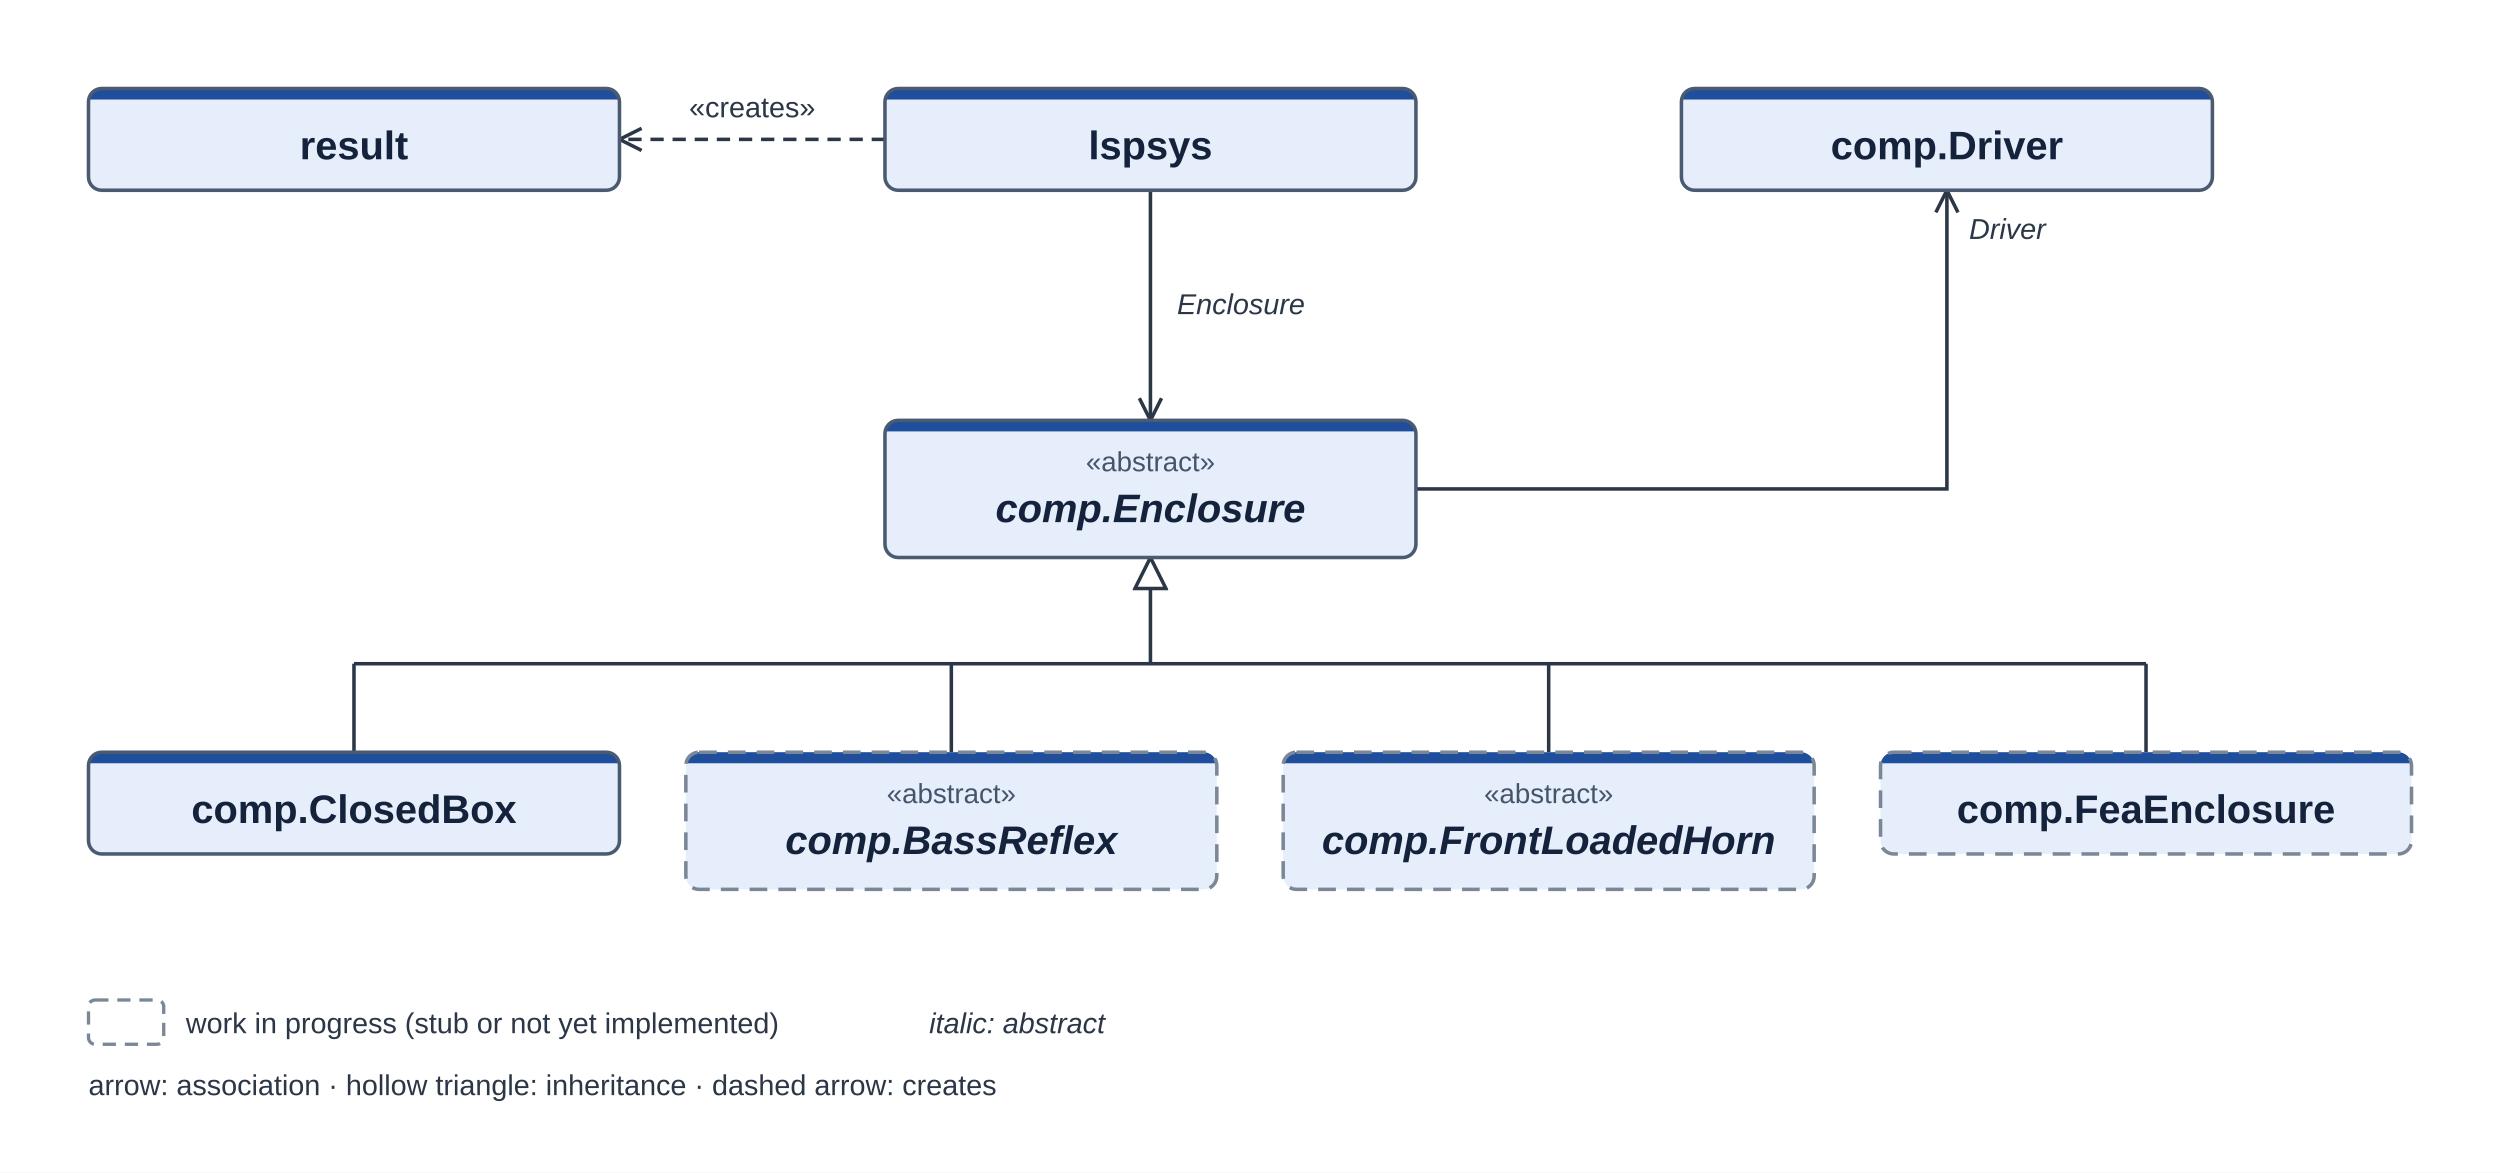
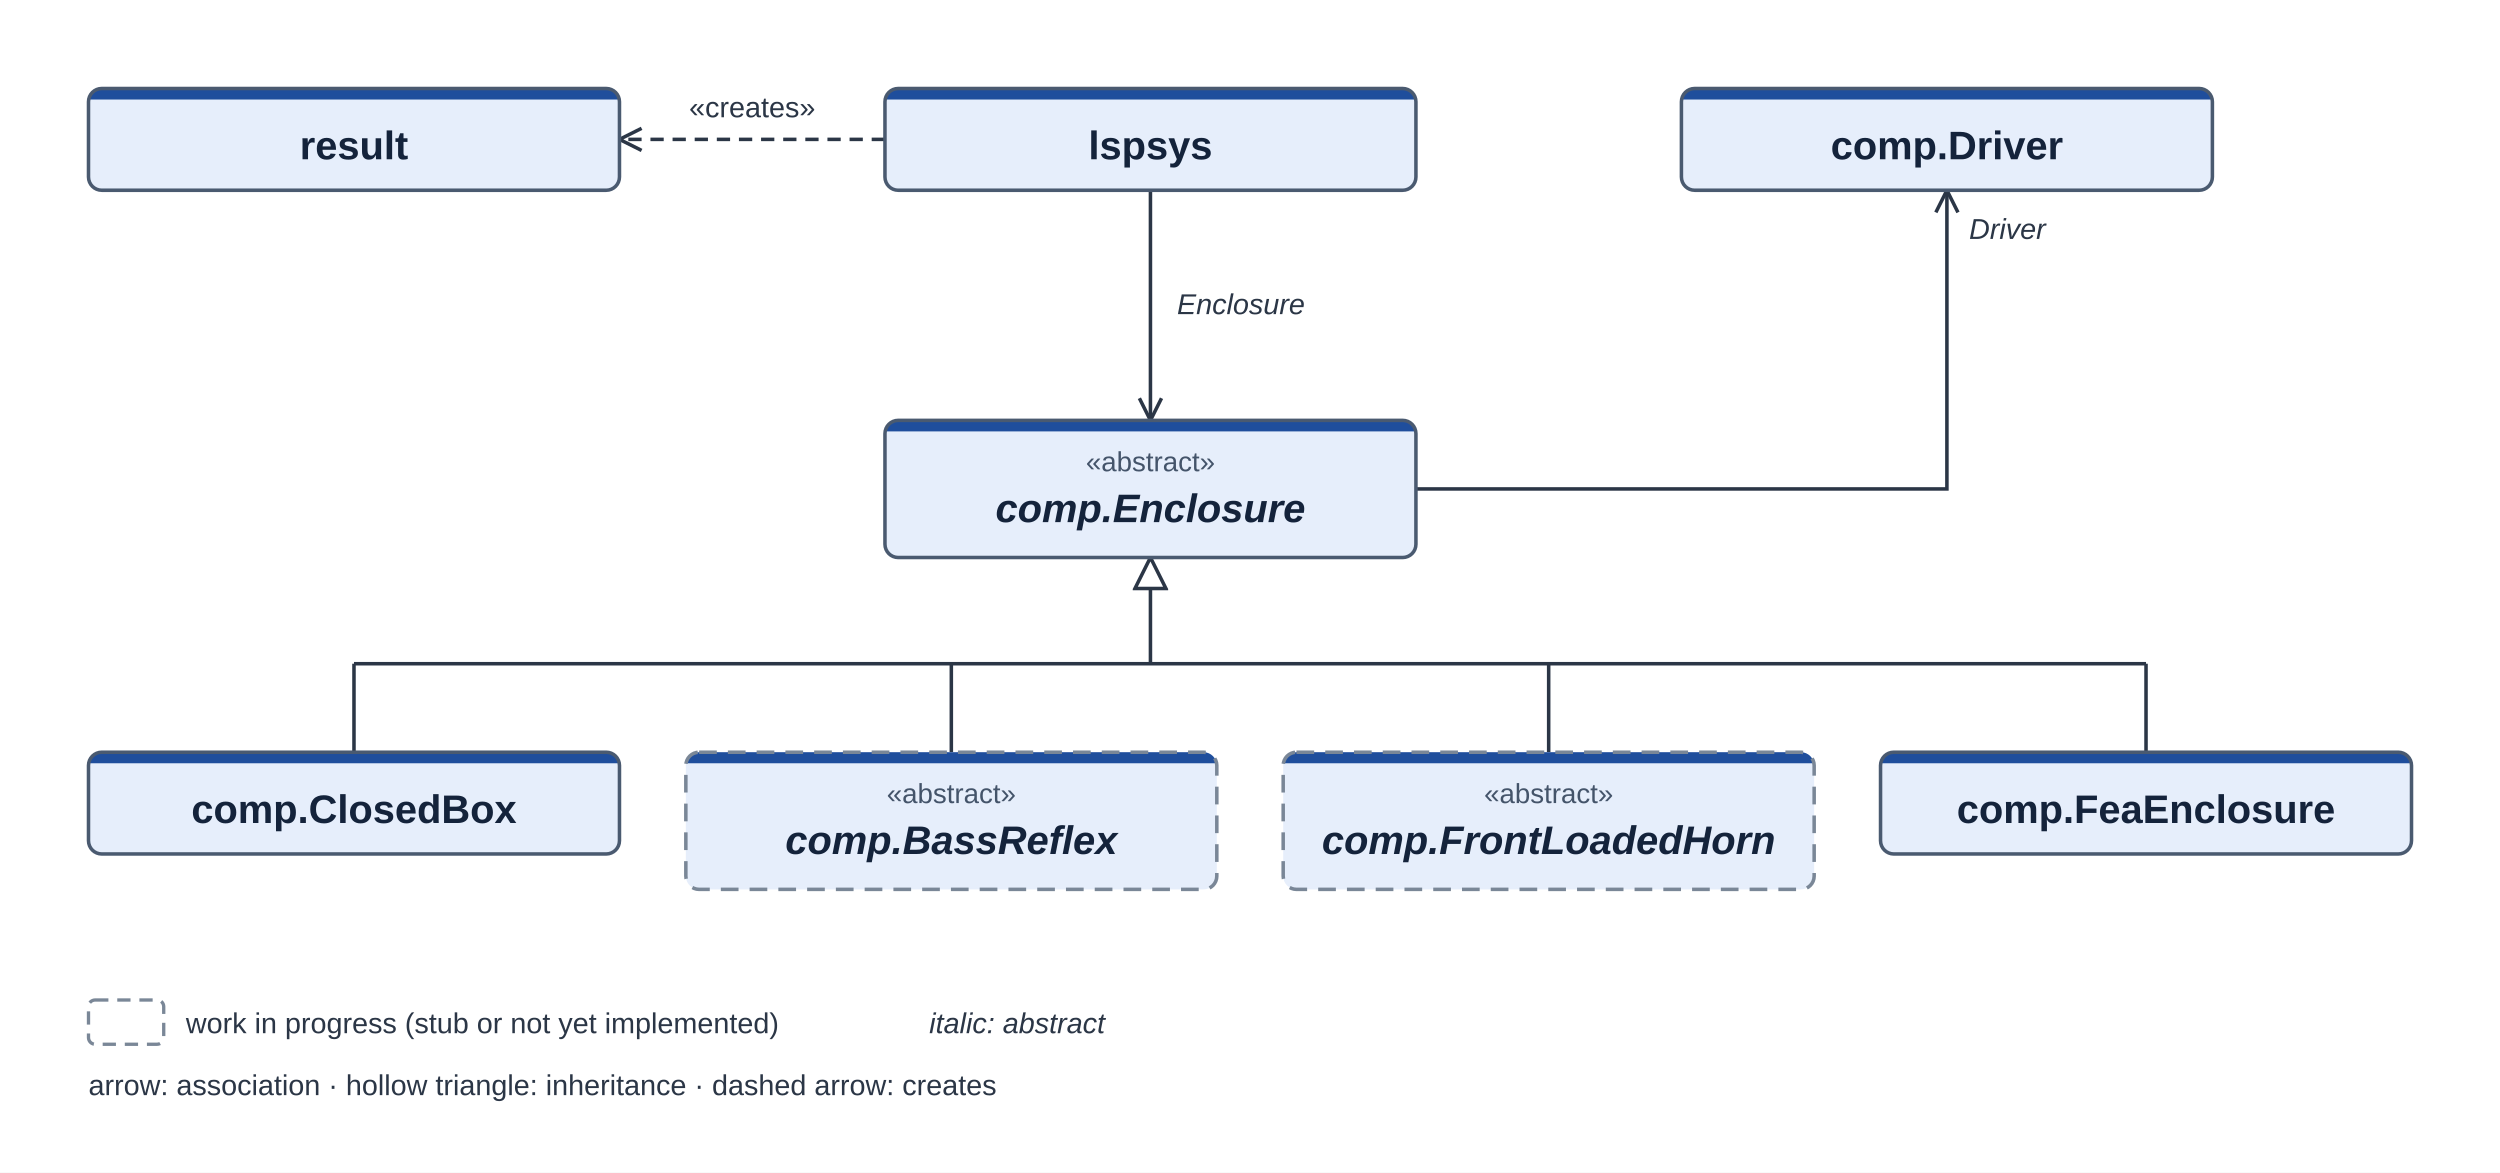
<svg xmlns="http://www.w3.org/2000/svg" width="1130" height="530" viewBox="0 0 1130 530" role="img">
  <defs>
    <marker id="assoc" viewBox="0 0 12 12" refX="11" refY="6" markerWidth="12" markerHeight="12" orient="auto" markerUnits="userSpaceOnUse">
      <path d="M1,1 L11,6 L1,11" fill="none" stroke="#2b3646" stroke-width="1.6" />
    </marker>
    <marker id="inherit" viewBox="0 0 16 16" refX="15" refY="8" markerWidth="16" markerHeight="16" orient="auto" markerUnits="userSpaceOnUse">
      <path d="M1,1 L15,8 L1,15 z" fill="#ffffff" stroke="#2b3646" stroke-width="1.6" />
    </marker>
  </defs>
  <rect width="100%" height="100%" fill="#ffffff" />
  <path d="M520,86 L520,190" fill="none" stroke="#2b3646" stroke-width="1.6" marker-end="url(#assoc)" />
  <text x="532" y="142" font-family="'Segoe UI', Arial, Helvetica, sans-serif" font-size="13" font-style="italic" fill="#2b3646">Enclosure</text>
  <path d="M640,221 L880,221 L880,86" fill="none" stroke="#2b3646" stroke-width="1.6" marker-end="url(#assoc)" />
  <text x="890" y="108" font-family="'Segoe UI', Arial, Helvetica, sans-serif" font-size="13" font-style="italic" fill="#2b3646">Driver</text>
  <path d="M400,63 L280,63" fill="none" stroke="#2b3646" stroke-width="1.6" stroke-dasharray="6 4" marker-end="url(#assoc)" />
  <text x="340" y="53" text-anchor="middle" font-family="'Segoe UI', Arial, Helvetica, sans-serif" font-size="13" fill="#2b3646">«creates»</text>
  <path d="M520,300 L520,252" fill="none" stroke="#2b3646" stroke-width="1.6" marker-end="url(#inherit)" />
  <path d="M160,300 L970,300" fill="none" stroke="#2b3646" stroke-width="1.6" />
  <path d="M160,300 L160,340" fill="none" stroke="#2b3646" stroke-width="1.6" />
  <path d="M430,300 L430,340" fill="none" stroke="#2b3646" stroke-width="1.6" />
  <path d="M700,300 L700,340" fill="none" stroke="#2b3646" stroke-width="1.6" />
  <path d="M970,300 L970,340" fill="none" stroke="#2b3646" stroke-width="1.6" />
  <clipPath id="clip1">
    <rect x="400" y="40" width="240" height="46" rx="6" />
  </clipPath>
  <rect x="400" y="40" width="240" height="46" rx="6" fill="#ffffff" />
  <g clip-path="url(#clip1)">
    <rect x="400" y="40" width="240" height="46" fill="#e6eefb" />
    <rect x="400" y="40" width="240" height="5" fill="#1f4e9c" />
  </g>
  <text x="520" y="72" text-anchor="middle" font-family="'Segoe UI', Arial, Helvetica, sans-serif" font-size="18" font-weight="bold" fill="#14233b">lspsys</text>
  <rect x="400" y="40" width="240" height="46" rx="6" fill="none" stroke="#4a5a70" stroke-width="1.6" />
  <clipPath id="clip2">
    <rect x="40" y="40" width="240" height="46" rx="6" />
  </clipPath>
  <rect x="40" y="40" width="240" height="46" rx="6" fill="#ffffff" />
  <g clip-path="url(#clip2)">
    <rect x="40" y="40" width="240" height="46" fill="#e6eefb" />
    <rect x="40" y="40" width="240" height="5" fill="#1f4e9c" />
  </g>
  <text x="160" y="72" text-anchor="middle" font-family="'Segoe UI', Arial, Helvetica, sans-serif" font-size="18" font-weight="bold" fill="#14233b">result</text>
  <rect x="40" y="40" width="240" height="46" rx="6" fill="none" stroke="#4a5a70" stroke-width="1.6" />
  <clipPath id="clip3">
    <rect x="760" y="40" width="240" height="46" rx="6" />
  </clipPath>
  <rect x="760" y="40" width="240" height="46" rx="6" fill="#ffffff" />
  <g clip-path="url(#clip3)">
    <rect x="760" y="40" width="240" height="46" fill="#e6eefb" />
    <rect x="760" y="40" width="240" height="5" fill="#1f4e9c" />
  </g>
  <text x="880" y="72" text-anchor="middle" font-family="'Segoe UI', Arial, Helvetica, sans-serif" font-size="18" font-weight="bold" fill="#14233b">comp.Driver</text>
  <rect x="760" y="40" width="240" height="46" rx="6" fill="none" stroke="#4a5a70" stroke-width="1.6" />
  <clipPath id="clip4">
    <rect x="400" y="190" width="240" height="62" rx="6" />
  </clipPath>
  <rect x="400" y="190" width="240" height="62" rx="6" fill="#ffffff" />
  <g clip-path="url(#clip4)">
    <rect x="400" y="190" width="240" height="62" fill="#e6eefb" />
    <rect x="400" y="190" width="240" height="5" fill="#1f4e9c" />
  </g>
  <text x="520" y="213" text-anchor="middle" font-family="'Segoe UI', Arial, Helvetica, sans-serif" font-size="12.5" fill="#44546a">«abstract»</text>
  <text x="520" y="236" text-anchor="middle" font-family="'Segoe UI', Arial, Helvetica, sans-serif" font-size="18" font-weight="bold" font-style="italic" fill="#14233b">comp.Enclosure</text>
  <rect x="400" y="190" width="240" height="62" rx="6" fill="none" stroke="#4a5a70" stroke-width="1.6" />
  <clipPath id="clip5">
    <rect x="40" y="340" width="240" height="46" rx="6" />
  </clipPath>
  <rect x="40" y="340" width="240" height="46" rx="6" fill="#ffffff" />
  <g clip-path="url(#clip5)">
    <rect x="40" y="340" width="240" height="46" fill="#e6eefb" />
    <rect x="40" y="340" width="240" height="5" fill="#1f4e9c" />
  </g>
  <text x="160" y="372" text-anchor="middle" font-family="'Segoe UI', Arial, Helvetica, sans-serif" font-size="18" font-weight="bold" fill="#14233b">comp.ClosedBox</text>
  <rect x="40" y="340" width="240" height="46" rx="6" fill="none" stroke="#4a5a70" stroke-width="1.6" />
  <clipPath id="clip6">
    <rect x="310" y="340" width="240" height="62" rx="6" />
  </clipPath>
  <rect x="310" y="340" width="240" height="62" rx="6" fill="#ffffff" />
  <g clip-path="url(#clip6)">
    <rect x="310" y="340" width="240" height="62" fill="#e6eefb" />
    <rect x="310" y="340" width="240" height="5" fill="#1f4e9c" />
  </g>
  <text x="430" y="363" text-anchor="middle" font-family="'Segoe UI', Arial, Helvetica, sans-serif" font-size="12.5" fill="#44546a">«abstract»</text>
  <text x="430" y="386" text-anchor="middle" font-family="'Segoe UI', Arial, Helvetica, sans-serif" font-size="18" font-weight="bold" font-style="italic" fill="#14233b">comp.BassReflex</text>
  <rect x="310" y="340" width="240" height="62" rx="6" fill="none" stroke="#7a8797" stroke-width="1.6" stroke-dasharray="8 5" />
  <clipPath id="clip7">
    <rect x="580" y="340" width="240" height="62" rx="6" />
  </clipPath>
  <rect x="580" y="340" width="240" height="62" rx="6" fill="#ffffff" />
  <g clip-path="url(#clip7)">
    <rect x="580" y="340" width="240" height="62" fill="#e6eefb" />
    <rect x="580" y="340" width="240" height="5" fill="#1f4e9c" />
  </g>
  <text x="700" y="363" text-anchor="middle" font-family="'Segoe UI', Arial, Helvetica, sans-serif" font-size="12.5" fill="#44546a">«abstract»</text>
  <text x="700" y="386" text-anchor="middle" font-family="'Segoe UI', Arial, Helvetica, sans-serif" font-size="18" font-weight="bold" font-style="italic" fill="#14233b">comp.FrontLoadedHorn</text>
  <rect x="580" y="340" width="240" height="62" rx="6" fill="none" stroke="#7a8797" stroke-width="1.6" stroke-dasharray="8 5" />
  <clipPath id="clip8">
    <rect x="850" y="340" width="240" height="46" rx="6" />
  </clipPath>
  <rect x="850" y="340" width="240" height="46" rx="6" fill="#ffffff" />
  <g clip-path="url(#clip8)">
    <rect x="850" y="340" width="240" height="46" fill="#e6eefb" />
    <rect x="850" y="340" width="240" height="5" fill="#1f4e9c" />
  </g>
  <text x="970" y="372" text-anchor="middle" font-family="'Segoe UI', Arial, Helvetica, sans-serif" font-size="18" font-weight="bold" fill="#14233b">comp.FeaEnclosure</text>
-   <rect x="850" y="340" width="240" height="46" rx="6" fill="none" stroke="#7a8797" stroke-width="1.6" stroke-dasharray="8 5" />
+   <rect x="850" y="340" width="240" height="46" rx="6" fill="none" stroke="#4a5a70" stroke-width="1.6" />
  <rect x="40" y="452" width="34" height="20" rx="3" fill="#ffffff" stroke="#7a8797" stroke-width="1.5" stroke-dasharray="6 4" />
  <text x="84" y="467" font-family="'Segoe UI', Arial, Helvetica, sans-serif" font-size="13" fill="#2b3646">work in progress (stub or not yet implemented)</text>
  <text x="420" y="467" font-family="'Segoe UI', Arial, Helvetica, sans-serif" font-size="13" font-style="italic" fill="#2b3646">italic: abstract</text>
  <text x="40" y="495" font-family="'Segoe UI', Arial, Helvetica, sans-serif" font-size="13" fill="#2b3646">arrow: association · hollow triangle: inheritance · dashed arrow: creates</text>
</svg>
